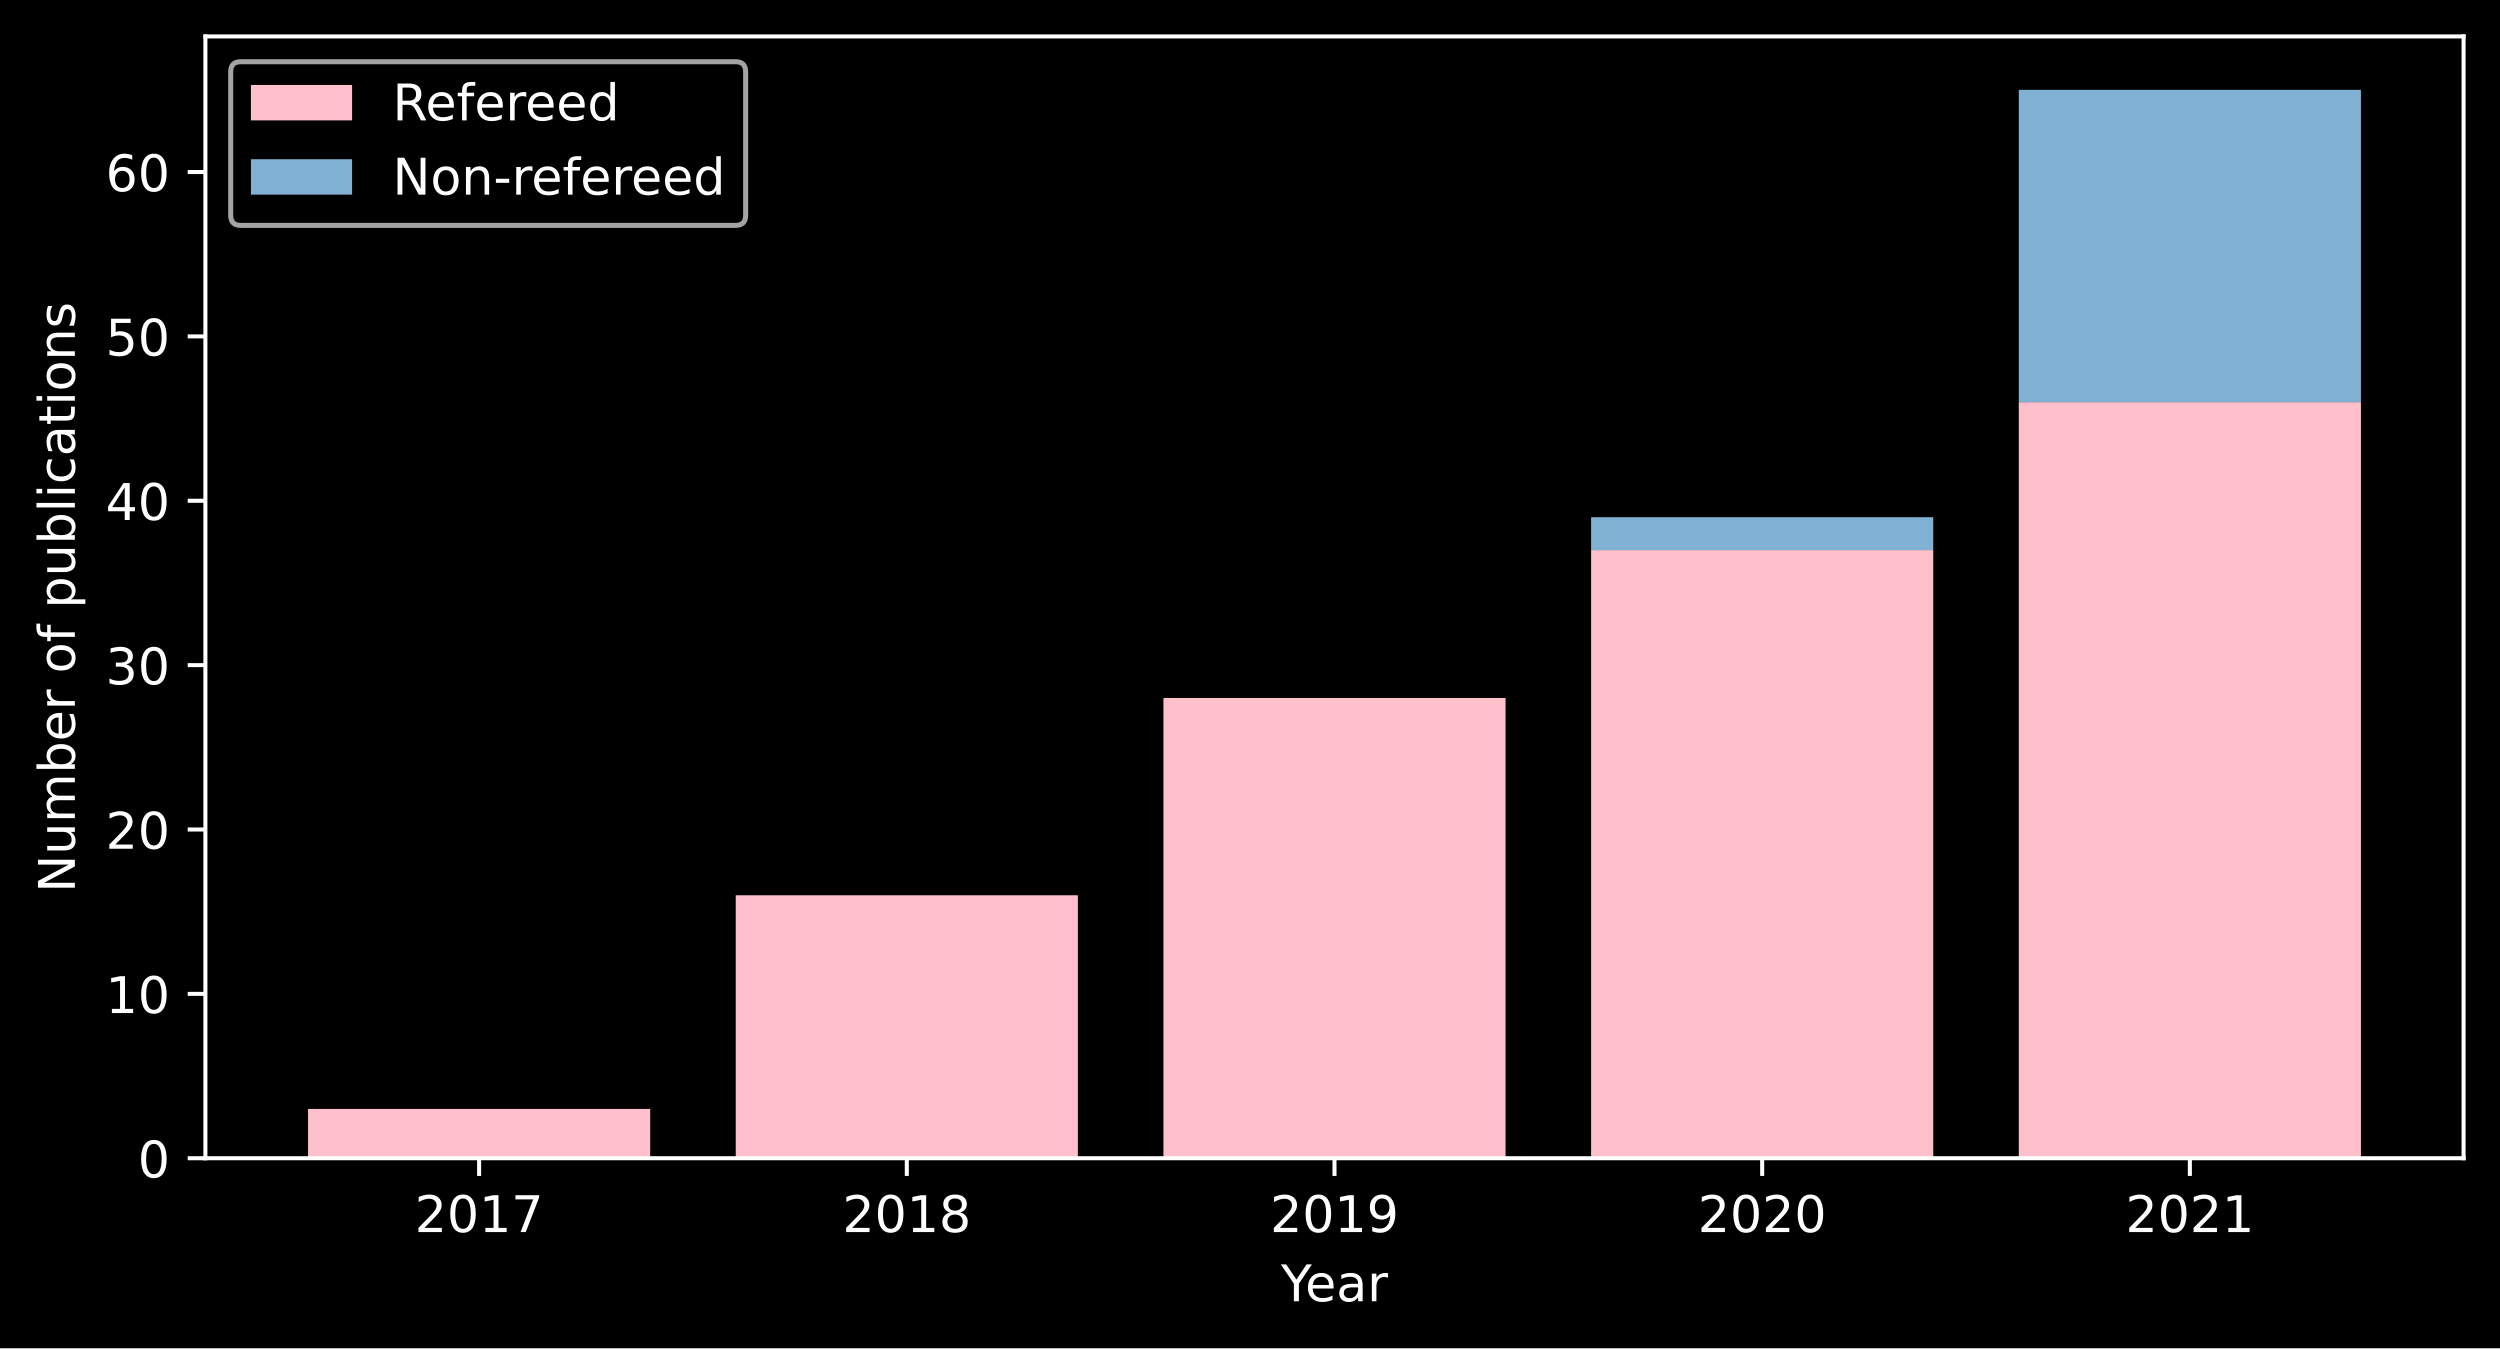
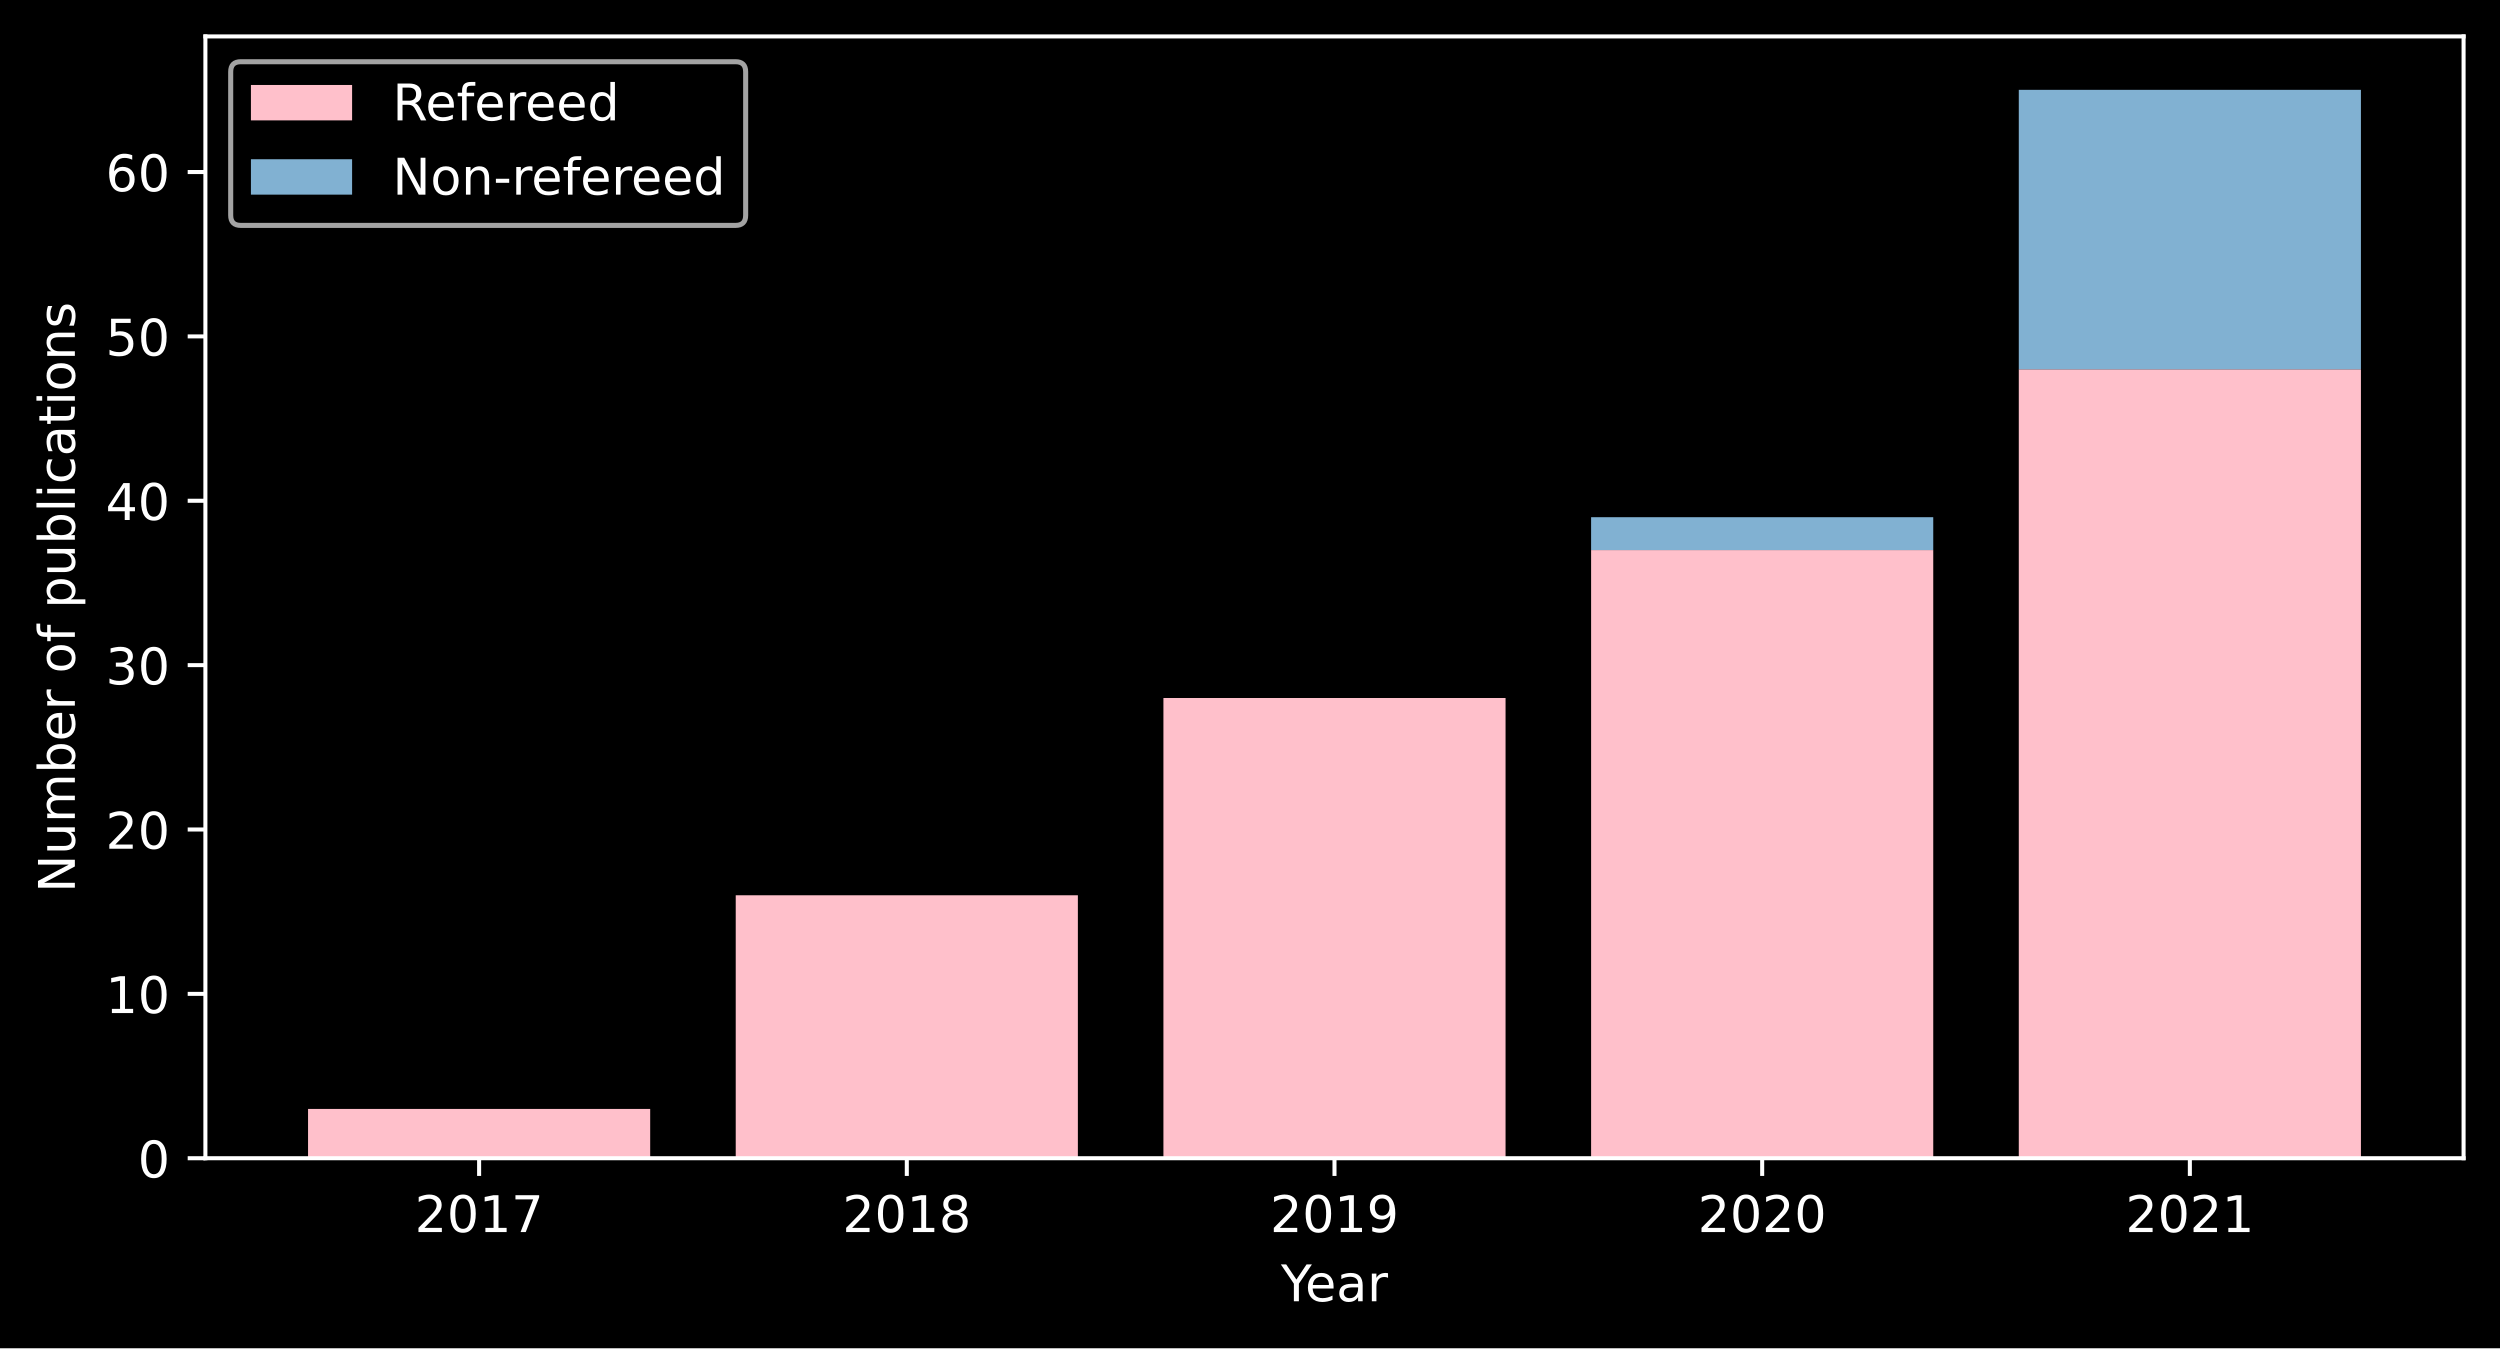
<svg xmlns="http://www.w3.org/2000/svg" xmlns:xlink="http://www.w3.org/1999/xlink" height="266.516pt" version="1.1" viewBox="0 0 494.203 266.516" width="494.203pt">
  <defs>
    <style type="text/css">*{stroke-linecap:butt;stroke-linejoin:round;}</style>
  </defs>
  <g id="figure_1">
    <g id="patch_1">
      <path d="M 0 266.516  L 494.203 266.516  L 494.203 0  L 0 0  z " />
    </g>
    <g id="axes_1">
      <g id="patch_2">
        <path d="M 40.603 228.96  L 487.003 228.96  L 487.003 7.2  L 40.603 7.2  z " />
      </g>
      <g id="patch_3">
-         <path clip-path="url(#p98ded855e5)" d="M 399.076 228.96  L 466.712 228.96  L 466.712 79.495  L 399.076 79.495  z " style="fill:#ffc0cb;" />
+         <path clip-path="url(#p115f9e8fb4)" d="M 399.076 228.96  L 466.712 228.96  L 466.712 72.997  L 399.076 72.997  z " style="fill:#ffc0cb;" />
      </g>
      <g id="patch_4">
-         <path clip-path="url(#p98ded855e5)" d="M 314.53 228.96  L 382.167 228.96  L 382.167 108.738  L 314.53 108.738  z " style="fill:#ffc0cb;" />
+         <path clip-path="url(#p115f9e8fb4)" d="M 314.53 228.96  L 382.167 228.96  L 382.167 108.738  L 314.53 108.738  z " style="fill:#ffc0cb;" />
      </g>
      <g id="patch_5">
-         <path clip-path="url(#p98ded855e5)" d="M 229.985 228.96  L 297.621 228.96  L 297.621 137.982  L 229.985 137.982  z " style="fill:#ffc0cb;" />
+         <path clip-path="url(#p115f9e8fb4)" d="M 229.985 228.96  L 297.621 228.96  L 297.621 137.982  L 229.985 137.982  z " style="fill:#ffc0cb;" />
      </g>
      <g id="patch_6">
-         <path clip-path="url(#p98ded855e5)" d="M 145.439 228.96  L 213.076 228.96  L 213.076 176.972  L 145.439 176.972  z " style="fill:#ffc0cb;" />
+         <path clip-path="url(#p115f9e8fb4)" d="M 145.439 228.96  L 213.076 228.96  L 213.076 176.972  L 145.439 176.972  z " style="fill:#ffc0cb;" />
      </g>
      <g id="patch_7">
-         <path clip-path="url(#p98ded855e5)" d="M 60.894 228.96  L 128.53 228.96  L 128.53 219.212  L 60.894 219.212  z " style="fill:#ffc0cb;" />
+         <path clip-path="url(#p115f9e8fb4)" d="M 60.894 228.96  L 128.53 228.96  L 128.53 219.212  L 60.894 219.212  z " style="fill:#ffc0cb;" />
      </g>
      <g id="patch_8">
-         <path clip-path="url(#p98ded855e5)" d="M 399.076 79.495  L 466.712 79.495  L 466.712 17.76  L 399.076 17.76  z " style="fill:#81b1d2;" />
+         <path clip-path="url(#p115f9e8fb4)" d="M 399.076 72.997  L 466.712 72.997  L 466.712 17.76  L 399.076 17.76  z " style="fill:#81b1d2;" />
      </g>
      <g id="patch_9">
-         <path clip-path="url(#p98ded855e5)" d="M 314.53 108.738  L 382.167 108.738  L 382.167 102.24  L 314.53 102.24  z " style="fill:#81b1d2;" />
+         <path clip-path="url(#p115f9e8fb4)" d="M 314.53 108.738  L 382.167 108.738  L 382.167 102.24  L 314.53 102.24  z " style="fill:#81b1d2;" />
      </g>
      <g id="patch_10">
-         <path clip-path="url(#p98ded855e5)" d="M 229.985 137.982  L 297.621 137.982  L 297.621 137.982  L 229.985 137.982  z " style="fill:#81b1d2;" />
+         <path clip-path="url(#p115f9e8fb4)" d="M 229.985 137.982  L 297.621 137.982  L 297.621 137.982  L 229.985 137.982  z " style="fill:#81b1d2;" />
      </g>
      <g id="patch_11">
-         <path clip-path="url(#p98ded855e5)" d="M 145.439 176.972  L 213.076 176.972  L 213.076 176.972  L 145.439 176.972  z " style="fill:#81b1d2;" />
+         <path clip-path="url(#p115f9e8fb4)" d="M 145.439 176.972  L 213.076 176.972  L 213.076 176.972  L 145.439 176.972  z " style="fill:#81b1d2;" />
      </g>
      <g id="patch_12">
-         <path clip-path="url(#p98ded855e5)" d="M 60.894 219.212  L 128.53 219.212  L 128.53 219.212  L 60.894 219.212  z " style="fill:#81b1d2;" />
+         <path clip-path="url(#p115f9e8fb4)" d="M 60.894 219.212  L 128.53 219.212  L 128.53 219.212  L 60.894 219.212  z " style="fill:#81b1d2;" />
      </g>
      <g id="matplotlib.axis_1">
        <g id="xtick_1">
          <g id="line2d_1">
            <defs>
-               <path d="M 0 0  L 0 3.5  " id="m401878d1f1" style="stroke:#ffffff;stroke-width:0.8;" />
-             </defs>
-             <g>
-               <use style="fill:#ffffff;stroke:#ffffff;stroke-width:0.8;" x="432.894" xlink:href="#m401878d1f1" y="228.96" />
+               <path d="M 0 0  L 0 3.5  " id="m38e0140fc7" style="stroke:#ffffff;stroke-width:0.8;" />
+             </defs>
+             <g>
+               <use style="fill:#ffffff;stroke:#ffffff;stroke-width:0.8;" x="432.894" xlink:href="#m38e0140fc7" y="228.96" />
            </g>
          </g>
          <g id="text_1">
            <g style="fill:#ffffff;" transform="translate(420.169 243.5584)scale(0.1 -0.1)">
              <defs>
                <path d="M 1228 531  L 3431 531  L 3431 0  L 469 0  L 469 531  Q 828 903 1448 1529  Q 2069 2156 2228 2338  Q 2531 2678 2651 2914  Q 2772 3150 2772 3378  Q 2772 3750 2511 3984  Q 2250 4219 1831 4219  Q 1534 4219 1204 4116  Q 875 4013 500 3803  L 500 4441  Q 881 4594 1212 4672  Q 1544 4750 1819 4750  Q 2544 4750 2975 4387  Q 3406 4025 3406 3419  Q 3406 3131 3298 2873  Q 3191 2616 2906 2266  Q 2828 2175 2409 1742  Q 1991 1309 1228 531  z " id="DejaVuSans-32" transform="scale(0.015625)" />
                <path d="M 2034 4250  Q 1547 4250 1301 3770  Q 1056 3291 1056 2328  Q 1056 1369 1301 889  Q 1547 409 2034 409  Q 2525 409 2770 889  Q 3016 1369 3016 2328  Q 3016 3291 2770 3770  Q 2525 4250 2034 4250  z M 2034 4750  Q 2819 4750 3233 4129  Q 3647 3509 3647 2328  Q 3647 1150 3233 529  Q 2819 -91 2034 -91  Q 1250 -91 836 529  Q 422 1150 422 2328  Q 422 3509 836 4129  Q 1250 4750 2034 4750  z " id="DejaVuSans-30" transform="scale(0.015625)" />
                <path d="M 794 531  L 1825 531  L 1825 4091  L 703 3866  L 703 4441  L 1819 4666  L 2450 4666  L 2450 531  L 3481 531  L 3481 0  L 794 0  L 794 531  z " id="DejaVuSans-31" transform="scale(0.015625)" />
              </defs>
              <use xlink:href="#DejaVuSans-32" />
              <use x="63.623" xlink:href="#DejaVuSans-30" />
              <use x="127.246" xlink:href="#DejaVuSans-32" />
              <use x="190.869" xlink:href="#DejaVuSans-31" />
            </g>
          </g>
        </g>
        <g id="xtick_2">
          <g id="line2d_2">
            <g>
-               <use style="fill:#ffffff;stroke:#ffffff;stroke-width:0.8;" x="348.349" xlink:href="#m401878d1f1" y="228.96" />
+               <use style="fill:#ffffff;stroke:#ffffff;stroke-width:0.8;" x="348.349" xlink:href="#m38e0140fc7" y="228.96" />
            </g>
          </g>
          <g id="text_2">
            <g style="fill:#ffffff;" transform="translate(335.6236 243.5584)scale(0.1 -0.1)">
              <use xlink:href="#DejaVuSans-32" />
              <use x="63.623" xlink:href="#DejaVuSans-30" />
              <use x="127.246" xlink:href="#DejaVuSans-32" />
              <use x="190.869" xlink:href="#DejaVuSans-30" />
            </g>
          </g>
        </g>
        <g id="xtick_3">
          <g id="line2d_3">
            <g>
-               <use style="fill:#ffffff;stroke:#ffffff;stroke-width:0.8;" x="263.803" xlink:href="#m401878d1f1" y="228.96" />
+               <use style="fill:#ffffff;stroke:#ffffff;stroke-width:0.8;" x="263.803" xlink:href="#m38e0140fc7" y="228.96" />
            </g>
          </g>
          <g id="text_3">
            <g style="fill:#ffffff;" transform="translate(251.0781 243.5584)scale(0.1 -0.1)">
              <defs>
                <path d="M 703 97  L 703 672  Q 941 559 1184 500  Q 1428 441 1663 441  Q 2288 441 2617 861  Q 2947 1281 2994 2138  Q 2813 1869 2534 1725  Q 2256 1581 1919 1581  Q 1219 1581 811 2004  Q 403 2428 403 3163  Q 403 3881 828 4315  Q 1253 4750 1959 4750  Q 2769 4750 3195 4129  Q 3622 3509 3622 2328  Q 3622 1225 3098 567  Q 2575 -91 1691 -91  Q 1453 -91 1209 -44  Q 966 3 703 97  z M 1959 2075  Q 2384 2075 2632 2365  Q 2881 2656 2881 3163  Q 2881 3666 2632 3958  Q 2384 4250 1959 4250  Q 1534 4250 1286 3958  Q 1038 3666 1038 3163  Q 1038 2656 1286 2365  Q 1534 2075 1959 2075  z " id="DejaVuSans-39" transform="scale(0.015625)" />
              </defs>
              <use xlink:href="#DejaVuSans-32" />
              <use x="63.623" xlink:href="#DejaVuSans-30" />
              <use x="127.246" xlink:href="#DejaVuSans-31" />
              <use x="190.869" xlink:href="#DejaVuSans-39" />
            </g>
          </g>
        </g>
        <g id="xtick_4">
          <g id="line2d_4">
            <g>
-               <use style="fill:#ffffff;stroke:#ffffff;stroke-width:0.8;" x="179.258" xlink:href="#m401878d1f1" y="228.96" />
+               <use style="fill:#ffffff;stroke:#ffffff;stroke-width:0.8;" x="179.258" xlink:href="#m38e0140fc7" y="228.96" />
            </g>
          </g>
          <g id="text_4">
            <g style="fill:#ffffff;" transform="translate(166.5327 243.5584)scale(0.1 -0.1)">
              <defs>
                <path d="M 2034 2216  Q 1584 2216 1326 1975  Q 1069 1734 1069 1313  Q 1069 891 1326 650  Q 1584 409 2034 409  Q 2484 409 2743 651  Q 3003 894 3003 1313  Q 3003 1734 2745 1975  Q 2488 2216 2034 2216  z M 1403 2484  Q 997 2584 770 2862  Q 544 3141 544 3541  Q 544 4100 942 4425  Q 1341 4750 2034 4750  Q 2731 4750 3128 4425  Q 3525 4100 3525 3541  Q 3525 3141 3298 2862  Q 3072 2584 2669 2484  Q 3125 2378 3379 2068  Q 3634 1759 3634 1313  Q 3634 634 3220 271  Q 2806 -91 2034 -91  Q 1263 -91 848 271  Q 434 634 434 1313  Q 434 1759 690 2068  Q 947 2378 1403 2484  z M 1172 3481  Q 1172 3119 1398 2916  Q 1625 2713 2034 2713  Q 2441 2713 2670 2916  Q 2900 3119 2900 3481  Q 2900 3844 2670 4047  Q 2441 4250 2034 4250  Q 1625 4250 1398 4047  Q 1172 3844 1172 3481  z " id="DejaVuSans-38" transform="scale(0.015625)" />
              </defs>
              <use xlink:href="#DejaVuSans-32" />
              <use x="63.623" xlink:href="#DejaVuSans-30" />
              <use x="127.246" xlink:href="#DejaVuSans-31" />
              <use x="190.869" xlink:href="#DejaVuSans-38" />
            </g>
          </g>
        </g>
        <g id="xtick_5">
          <g id="line2d_5">
            <g>
-               <use style="fill:#ffffff;stroke:#ffffff;stroke-width:0.8;" x="94.712" xlink:href="#m401878d1f1" y="228.96" />
+               <use style="fill:#ffffff;stroke:#ffffff;stroke-width:0.8;" x="94.712" xlink:href="#m38e0140fc7" y="228.96" />
            </g>
          </g>
          <g id="text_5">
            <g style="fill:#ffffff;" transform="translate(81.98722 243.5584)scale(0.1 -0.1)">
              <defs>
                <path d="M 525 4666  L 3525 4666  L 3525 4397  L 1831 0  L 1172 0  L 2766 4134  L 525 4134  L 525 4666  z " id="DejaVuSans-37" transform="scale(0.015625)" />
              </defs>
              <use xlink:href="#DejaVuSans-32" />
              <use x="63.623" xlink:href="#DejaVuSans-30" />
              <use x="127.246" xlink:href="#DejaVuSans-31" />
              <use x="190.869" xlink:href="#DejaVuSans-37" />
            </g>
          </g>
        </g>
        <g id="text_6">
          <g style="fill:#ffffff;" transform="translate(253.2156 257.2366)scale(0.1 -0.1)">
            <defs>
              <path d="M -13 4666  L 666 4666  L 1959 2747  L 3244 4666  L 3922 4666  L 2272 2222  L 2272 0  L 1638 0  L 1638 2222  L -13 4666  z " id="DejaVuSans-59" transform="scale(0.015625)" />
              <path d="M 3597 1894  L 3597 1613  L 953 1613  Q 991 1019 1311 708  Q 1631 397 2203 397  Q 2534 397 2845 478  Q 3156 559 3463 722  L 3463 178  Q 3153 47 2828 -22  Q 2503 -91 2169 -91  Q 1331 -91 842 396  Q 353 884 353 1716  Q 353 2575 817 3079  Q 1281 3584 2069 3584  Q 2775 3584 3186 3129  Q 3597 2675 3597 1894  z M 3022 2063  Q 3016 2534 2758 2815  Q 2500 3097 2075 3097  Q 1594 3097 1305 2825  Q 1016 2553 972 2059  L 3022 2063  z " id="DejaVuSans-65" transform="scale(0.015625)" />
              <path d="M 2194 1759  Q 1497 1759 1228 1600  Q 959 1441 959 1056  Q 959 750 1161 570  Q 1363 391 1709 391  Q 2188 391 2477 730  Q 2766 1069 2766 1631  L 2766 1759  L 2194 1759  z M 3341 1997  L 3341 0  L 2766 0  L 2766 531  Q 2569 213 2275 61  Q 1981 -91 1556 -91  Q 1019 -91 701 211  Q 384 513 384 1019  Q 384 1609 779 1909  Q 1175 2209 1959 2209  L 2766 2209  L 2766 2266  Q 2766 2663 2505 2880  Q 2244 3097 1772 3097  Q 1472 3097 1187 3025  Q 903 2953 641 2809  L 641 3341  Q 956 3463 1253 3523  Q 1550 3584 1831 3584  Q 2591 3584 2966 3190  Q 3341 2797 3341 1997  z " id="DejaVuSans-61" transform="scale(0.015625)" />
              <path d="M 2631 2963  Q 2534 3019 2420 3045  Q 2306 3072 2169 3072  Q 1681 3072 1420 2755  Q 1159 2438 1159 1844  L 1159 0  L 581 0  L 581 3500  L 1159 3500  L 1159 2956  Q 1341 3275 1631 3429  Q 1922 3584 2338 3584  Q 2397 3584 2469 3576  Q 2541 3569 2628 3553  L 2631 2963  z " id="DejaVuSans-72" transform="scale(0.015625)" />
            </defs>
            <use xlink:href="#DejaVuSans-59" />
            <use x="47.834" xlink:href="#DejaVuSans-65" />
            <use x="109.357" xlink:href="#DejaVuSans-61" />
            <use x="170.637" xlink:href="#DejaVuSans-72" />
          </g>
        </g>
      </g>
      <g id="matplotlib.axis_2">
        <g id="ytick_1">
          <g id="line2d_6">
            <defs>
-               <path d="M 0 0  L -3.5 0  " id="ma2268ba92e" style="stroke:#ffffff;stroke-width:0.8;" />
-             </defs>
-             <g>
-               <use style="fill:#ffffff;stroke:#ffffff;stroke-width:0.8;" x="40.603" xlink:href="#ma2268ba92e" y="228.96" />
+               <path d="M 0 0  L -3.5 0  " id="mdb48766b23" style="stroke:#ffffff;stroke-width:0.8;" />
+             </defs>
+             <g>
+               <use style="fill:#ffffff;stroke:#ffffff;stroke-width:0.8;" x="40.603" xlink:href="#mdb48766b23" y="228.96" />
            </g>
          </g>
          <g id="text_7">
            <g style="fill:#ffffff;" transform="translate(27.24063 232.7592)scale(0.1 -0.1)">
              <use xlink:href="#DejaVuSans-30" />
            </g>
          </g>
        </g>
        <g id="ytick_2">
          <g id="line2d_7">
            <g>
-               <use style="fill:#ffffff;stroke:#ffffff;stroke-width:0.8;" x="40.603" xlink:href="#ma2268ba92e" y="196.468" />
+               <use style="fill:#ffffff;stroke:#ffffff;stroke-width:0.8;" x="40.603" xlink:href="#mdb48766b23" y="196.468" />
            </g>
          </g>
          <g id="text_8">
            <g style="fill:#ffffff;" transform="translate(20.87813 200.2669)scale(0.1 -0.1)">
              <use xlink:href="#DejaVuSans-31" />
              <use x="63.623" xlink:href="#DejaVuSans-30" />
            </g>
          </g>
        </g>
        <g id="ytick_3">
          <g id="line2d_8">
            <g>
-               <use style="fill:#ffffff;stroke:#ffffff;stroke-width:0.8;" x="40.603" xlink:href="#ma2268ba92e" y="163.975" />
+               <use style="fill:#ffffff;stroke:#ffffff;stroke-width:0.8;" x="40.603" xlink:href="#mdb48766b23" y="163.975" />
            </g>
          </g>
          <g id="text_9">
            <g style="fill:#ffffff;" transform="translate(20.87813 167.7746)scale(0.1 -0.1)">
              <use xlink:href="#DejaVuSans-32" />
              <use x="63.623" xlink:href="#DejaVuSans-30" />
            </g>
          </g>
        </g>
        <g id="ytick_4">
          <g id="line2d_9">
            <g>
-               <use style="fill:#ffffff;stroke:#ffffff;stroke-width:0.8;" x="40.603" xlink:href="#ma2268ba92e" y="131.483" />
+               <use style="fill:#ffffff;stroke:#ffffff;stroke-width:0.8;" x="40.603" xlink:href="#mdb48766b23" y="131.483" />
            </g>
          </g>
          <g id="text_10">
            <g style="fill:#ffffff;" transform="translate(20.87813 135.2823)scale(0.1 -0.1)">
              <defs>
                <path d="M 2597 2516  Q 3050 2419 3304 2112  Q 3559 1806 3559 1356  Q 3559 666 3084 287  Q 2609 -91 1734 -91  Q 1441 -91 1130 -33  Q 819 25 488 141  L 488 750  Q 750 597 1062 519  Q 1375 441 1716 441  Q 2309 441 2620 675  Q 2931 909 2931 1356  Q 2931 1769 2642 2001  Q 2353 2234 1838 2234  L 1294 2234  L 1294 2753  L 1863 2753  Q 2328 2753 2575 2939  Q 2822 3125 2822 3475  Q 2822 3834 2567 4026  Q 2313 4219 1838 4219  Q 1578 4219 1281 4162  Q 984 4106 628 3988  L 628 4550  Q 988 4650 1302 4700  Q 1616 4750 1894 4750  Q 2613 4750 3031 4423  Q 3450 4097 3450 3541  Q 3450 3153 3228 2886  Q 3006 2619 2597 2516  z " id="DejaVuSans-33" transform="scale(0.015625)" />
              </defs>
              <use xlink:href="#DejaVuSans-33" />
              <use x="63.623" xlink:href="#DejaVuSans-30" />
            </g>
          </g>
        </g>
        <g id="ytick_5">
          <g id="line2d_10">
            <g>
-               <use style="fill:#ffffff;stroke:#ffffff;stroke-width:0.8;" x="40.603" xlink:href="#ma2268ba92e" y="98.991" />
+               <use style="fill:#ffffff;stroke:#ffffff;stroke-width:0.8;" x="40.603" xlink:href="#mdb48766b23" y="98.991" />
            </g>
          </g>
          <g id="text_11">
            <g style="fill:#ffffff;" transform="translate(20.87813 102.79)scale(0.1 -0.1)">
              <defs>
                <path d="M 2419 4116  L 825 1625  L 2419 1625  L 2419 4116  z M 2253 4666  L 3047 4666  L 3047 1625  L 3713 1625  L 3713 1100  L 3047 1100  L 3047 0  L 2419 0  L 2419 1100  L 313 1100  L 313 1709  L 2253 4666  z " id="DejaVuSans-34" transform="scale(0.015625)" />
              </defs>
              <use xlink:href="#DejaVuSans-34" />
              <use x="63.623" xlink:href="#DejaVuSans-30" />
            </g>
          </g>
        </g>
        <g id="ytick_6">
          <g id="line2d_11">
            <g>
-               <use style="fill:#ffffff;stroke:#ffffff;stroke-width:0.8;" x="40.603" xlink:href="#ma2268ba92e" y="66.498" />
+               <use style="fill:#ffffff;stroke:#ffffff;stroke-width:0.8;" x="40.603" xlink:href="#mdb48766b23" y="66.498" />
            </g>
          </g>
          <g id="text_12">
            <g style="fill:#ffffff;" transform="translate(20.87813 70.29768)scale(0.1 -0.1)">
              <defs>
                <path d="M 691 4666  L 3169 4666  L 3169 4134  L 1269 4134  L 1269 2991  Q 1406 3038 1543 3061  Q 1681 3084 1819 3084  Q 2600 3084 3056 2656  Q 3513 2228 3513 1497  Q 3513 744 3044 326  Q 2575 -91 1722 -91  Q 1428 -91 1123 -41  Q 819 9 494 109  L 494 744  Q 775 591 1075 516  Q 1375 441 1709 441  Q 2250 441 2565 725  Q 2881 1009 2881 1497  Q 2881 1984 2565 2268  Q 2250 2553 1709 2553  Q 1456 2553 1204 2497  Q 953 2441 691 2322  L 691 4666  z " id="DejaVuSans-35" transform="scale(0.015625)" />
              </defs>
              <use xlink:href="#DejaVuSans-35" />
              <use x="63.623" xlink:href="#DejaVuSans-30" />
            </g>
          </g>
        </g>
        <g id="ytick_7">
          <g id="line2d_12">
            <g>
-               <use style="fill:#ffffff;stroke:#ffffff;stroke-width:0.8;" x="40.603" xlink:href="#ma2268ba92e" y="34.006" />
+               <use style="fill:#ffffff;stroke:#ffffff;stroke-width:0.8;" x="40.603" xlink:href="#mdb48766b23" y="34.006" />
            </g>
          </g>
          <g id="text_13">
            <g style="fill:#ffffff;" transform="translate(20.87813 37.80537)scale(0.1 -0.1)">
              <defs>
                <path d="M 2113 2584  Q 1688 2584 1439 2293  Q 1191 2003 1191 1497  Q 1191 994 1439 701  Q 1688 409 2113 409  Q 2538 409 2786 701  Q 3034 994 3034 1497  Q 3034 2003 2786 2293  Q 2538 2584 2113 2584  z M 3366 4563  L 3366 3988  Q 3128 4100 2886 4159  Q 2644 4219 2406 4219  Q 1781 4219 1451 3797  Q 1122 3375 1075 2522  Q 1259 2794 1537 2939  Q 1816 3084 2150 3084  Q 2853 3084 3261 2657  Q 3669 2231 3669 1497  Q 3669 778 3244 343  Q 2819 -91 2113 -91  Q 1303 -91 875 529  Q 447 1150 447 2328  Q 447 3434 972 4092  Q 1497 4750 2381 4750  Q 2619 4750 2861 4703  Q 3103 4656 3366 4563  z " id="DejaVuSans-36" transform="scale(0.015625)" />
              </defs>
              <use xlink:href="#DejaVuSans-36" />
              <use x="63.623" xlink:href="#DejaVuSans-30" />
            </g>
          </g>
        </g>
        <g id="text_14">
          <g style="fill:#ffffff;" transform="translate(14.79844 176.4542)rotate(-90)scale(0.1 -0.1)">
            <defs>
              <path d="M 628 4666  L 1478 4666  L 3547 763  L 3547 4666  L 4159 4666  L 4159 0  L 3309 0  L 1241 3903  L 1241 0  L 628 0  L 628 4666  z " id="DejaVuSans-4e" transform="scale(0.015625)" />
              <path d="M 544 1381  L 544 3500  L 1119 3500  L 1119 1403  Q 1119 906 1312 657  Q 1506 409 1894 409  Q 2359 409 2629 706  Q 2900 1003 2900 1516  L 2900 3500  L 3475 3500  L 3475 0  L 2900 0  L 2900 538  Q 2691 219 2414 64  Q 2138 -91 1772 -91  Q 1169 -91 856 284  Q 544 659 544 1381  z M 1991 3584  L 1991 3584  z " id="DejaVuSans-75" transform="scale(0.015625)" />
              <path d="M 3328 2828  Q 3544 3216 3844 3400  Q 4144 3584 4550 3584  Q 5097 3584 5394 3201  Q 5691 2819 5691 2113  L 5691 0  L 5113 0  L 5113 2094  Q 5113 2597 4934 2840  Q 4756 3084 4391 3084  Q 3944 3084 3684 2787  Q 3425 2491 3425 1978  L 3425 0  L 2847 0  L 2847 2094  Q 2847 2600 2669 2842  Q 2491 3084 2119 3084  Q 1678 3084 1418 2786  Q 1159 2488 1159 1978  L 1159 0  L 581 0  L 581 3500  L 1159 3500  L 1159 2956  Q 1356 3278 1631 3431  Q 1906 3584 2284 3584  Q 2666 3584 2933 3390  Q 3200 3197 3328 2828  z " id="DejaVuSans-6d" transform="scale(0.015625)" />
              <path d="M 3116 1747  Q 3116 2381 2855 2742  Q 2594 3103 2138 3103  Q 1681 3103 1420 2742  Q 1159 2381 1159 1747  Q 1159 1113 1420 752  Q 1681 391 2138 391  Q 2594 391 2855 752  Q 3116 1113 3116 1747  z M 1159 2969  Q 1341 3281 1617 3432  Q 1894 3584 2278 3584  Q 2916 3584 3314 3078  Q 3713 2572 3713 1747  Q 3713 922 3314 415  Q 2916 -91 2278 -91  Q 1894 -91 1617 61  Q 1341 213 1159 525  L 1159 0  L 581 0  L 581 4863  L 1159 4863  L 1159 2969  z " id="DejaVuSans-62" transform="scale(0.015625)" />
              <path id="DejaVuSans-20" transform="scale(0.015625)" />
              <path d="M 1959 3097  Q 1497 3097 1228 2736  Q 959 2375 959 1747  Q 959 1119 1226 758  Q 1494 397 1959 397  Q 2419 397 2687 759  Q 2956 1122 2956 1747  Q 2956 2369 2687 2733  Q 2419 3097 1959 3097  z M 1959 3584  Q 2709 3584 3137 3096  Q 3566 2609 3566 1747  Q 3566 888 3137 398  Q 2709 -91 1959 -91  Q 1206 -91 779 398  Q 353 888 353 1747  Q 353 2609 779 3096  Q 1206 3584 1959 3584  z " id="DejaVuSans-6f" transform="scale(0.015625)" />
              <path d="M 2375 4863  L 2375 4384  L 1825 4384  Q 1516 4384 1395 4259  Q 1275 4134 1275 3809  L 1275 3500  L 2222 3500  L 2222 3053  L 1275 3053  L 1275 0  L 697 0  L 697 3053  L 147 3053  L 147 3500  L 697 3500  L 697 3744  Q 697 4328 969 4595  Q 1241 4863 1831 4863  L 2375 4863  z " id="DejaVuSans-66" transform="scale(0.015625)" />
              <path d="M 1159 525  L 1159 -1331  L 581 -1331  L 581 3500  L 1159 3500  L 1159 2969  Q 1341 3281 1617 3432  Q 1894 3584 2278 3584  Q 2916 3584 3314 3078  Q 3713 2572 3713 1747  Q 3713 922 3314 415  Q 2916 -91 2278 -91  Q 1894 -91 1617 61  Q 1341 213 1159 525  z M 3116 1747  Q 3116 2381 2855 2742  Q 2594 3103 2138 3103  Q 1681 3103 1420 2742  Q 1159 2381 1159 1747  Q 1159 1113 1420 752  Q 1681 391 2138 391  Q 2594 391 2855 752  Q 3116 1113 3116 1747  z " id="DejaVuSans-70" transform="scale(0.015625)" />
              <path d="M 603 4863  L 1178 4863  L 1178 0  L 603 0  L 603 4863  z " id="DejaVuSans-6c" transform="scale(0.015625)" />
              <path d="M 603 3500  L 1178 3500  L 1178 0  L 603 0  L 603 3500  z M 603 4863  L 1178 4863  L 1178 4134  L 603 4134  L 603 4863  z " id="DejaVuSans-69" transform="scale(0.015625)" />
              <path d="M 3122 3366  L 3122 2828  Q 2878 2963 2633 3030  Q 2388 3097 2138 3097  Q 1578 3097 1268 2742  Q 959 2388 959 1747  Q 959 1106 1268 751  Q 1578 397 2138 397  Q 2388 397 2633 464  Q 2878 531 3122 666  L 3122 134  Q 2881 22 2623 -34  Q 2366 -91 2075 -91  Q 1284 -91 818 406  Q 353 903 353 1747  Q 353 2603 823 3093  Q 1294 3584 2113 3584  Q 2378 3584 2631 3529  Q 2884 3475 3122 3366  z " id="DejaVuSans-63" transform="scale(0.015625)" />
              <path d="M 1172 4494  L 1172 3500  L 2356 3500  L 2356 3053  L 1172 3053  L 1172 1153  Q 1172 725 1289 603  Q 1406 481 1766 481  L 2356 481  L 2356 0  L 1766 0  Q 1100 0 847 248  Q 594 497 594 1153  L 594 3053  L 172 3053  L 172 3500  L 594 3500  L 594 4494  L 1172 4494  z " id="DejaVuSans-74" transform="scale(0.015625)" />
              <path d="M 3513 2113  L 3513 0  L 2938 0  L 2938 2094  Q 2938 2591 2744 2837  Q 2550 3084 2163 3084  Q 1697 3084 1428 2787  Q 1159 2491 1159 1978  L 1159 0  L 581 0  L 581 3500  L 1159 3500  L 1159 2956  Q 1366 3272 1645 3428  Q 1925 3584 2291 3584  Q 2894 3584 3203 3211  Q 3513 2838 3513 2113  z " id="DejaVuSans-6e" transform="scale(0.015625)" />
              <path d="M 2834 3397  L 2834 2853  Q 2591 2978 2328 3040  Q 2066 3103 1784 3103  Q 1356 3103 1142 2972  Q 928 2841 928 2578  Q 928 2378 1081 2264  Q 1234 2150 1697 2047  L 1894 2003  Q 2506 1872 2764 1633  Q 3022 1394 3022 966  Q 3022 478 2636 193  Q 2250 -91 1575 -91  Q 1294 -91 989 -36  Q 684 19 347 128  L 347 722  Q 666 556 975 473  Q 1284 391 1588 391  Q 1994 391 2212 530  Q 2431 669 2431 922  Q 2431 1156 2273 1281  Q 2116 1406 1581 1522  L 1381 1569  Q 847 1681 609 1914  Q 372 2147 372 2553  Q 372 3047 722 3315  Q 1072 3584 1716 3584  Q 2034 3584 2315 3537  Q 2597 3491 2834 3397  z " id="DejaVuSans-73" transform="scale(0.015625)" />
            </defs>
            <use xlink:href="#DejaVuSans-4e" />
            <use x="74.805" xlink:href="#DejaVuSans-75" />
            <use x="138.184" xlink:href="#DejaVuSans-6d" />
            <use x="235.596" xlink:href="#DejaVuSans-62" />
            <use x="299.072" xlink:href="#DejaVuSans-65" />
            <use x="360.596" xlink:href="#DejaVuSans-72" />
            <use x="401.709" xlink:href="#DejaVuSans-20" />
            <use x="433.496" xlink:href="#DejaVuSans-6f" />
            <use x="494.678" xlink:href="#DejaVuSans-66" />
            <use x="529.883" xlink:href="#DejaVuSans-20" />
            <use x="561.67" xlink:href="#DejaVuSans-70" />
            <use x="625.146" xlink:href="#DejaVuSans-75" />
            <use x="688.525" xlink:href="#DejaVuSans-62" />
            <use x="752.002" xlink:href="#DejaVuSans-6c" />
            <use x="779.785" xlink:href="#DejaVuSans-69" />
            <use x="807.568" xlink:href="#DejaVuSans-63" />
            <use x="862.549" xlink:href="#DejaVuSans-61" />
            <use x="923.828" xlink:href="#DejaVuSans-74" />
            <use x="963.037" xlink:href="#DejaVuSans-69" />
            <use x="990.82" xlink:href="#DejaVuSans-6f" />
            <use x="1052.002" xlink:href="#DejaVuSans-6e" />
            <use x="1115.381" xlink:href="#DejaVuSans-73" />
          </g>
        </g>
      </g>
      <g id="patch_13">
        <path d="M 40.603 228.96  L 40.603 7.2  " style="fill:none;stroke:#ffffff;stroke-linecap:square;stroke-linejoin:miter;stroke-width:0.8;" />
      </g>
      <g id="patch_14">
        <path d="M 487.003 228.96  L 487.003 7.2  " style="fill:none;stroke:#ffffff;stroke-linecap:square;stroke-linejoin:miter;stroke-width:0.8;" />
      </g>
      <g id="patch_15">
        <path d="M 40.603 228.96  L 487.003 228.96  " style="fill:none;stroke:#ffffff;stroke-linecap:square;stroke-linejoin:miter;stroke-width:0.8;" />
      </g>
      <g id="patch_16">
        <path d="M 40.603 7.2  L 487.003 7.2  " style="fill:none;stroke:#ffffff;stroke-linecap:square;stroke-linejoin:miter;stroke-width:0.8;" />
      </g>
      <g id="legend_1">
        <g id="patch_17">
          <path d="M 47.603 44.556  L 145.402 44.556  Q 147.402 44.556 147.402 42.556  L 147.402 14.2  Q 147.402 12.2 145.402 12.2  L 47.603 12.2  Q 45.603 12.2 45.603 14.2  L 45.603 42.556  Q 45.603 44.556 47.603 44.556  z " style="opacity:0.8;stroke:#cccccc;stroke-linejoin:miter;" />
        </g>
        <g id="patch_18">
          <path d="M 49.603 23.798  L 69.603 23.798  L 69.603 16.798  L 49.603 16.798  z " style="fill:#ffc0cb;" />
        </g>
        <g id="text_15">
          <g style="fill:#ffffff;" transform="translate(77.60313 23.79844)scale(0.1 -0.1)">
            <defs>
              <path d="M 2841 2188  Q 3044 2119 3236 1894  Q 3428 1669 3622 1275  L 4263 0  L 3584 0  L 2988 1197  Q 2756 1666 2539 1819  Q 2322 1972 1947 1972  L 1259 1972  L 1259 0  L 628 0  L 628 4666  L 2053 4666  Q 2853 4666 3247 4331  Q 3641 3997 3641 3322  Q 3641 2881 3436 2590  Q 3231 2300 2841 2188  z M 1259 4147  L 1259 2491  L 2053 2491  Q 2509 2491 2742 2702  Q 2975 2913 2975 3322  Q 2975 3731 2742 3939  Q 2509 4147 2053 4147  L 1259 4147  z " id="DejaVuSans-52" transform="scale(0.015625)" />
              <path d="M 2906 2969  L 2906 4863  L 3481 4863  L 3481 0  L 2906 0  L 2906 525  Q 2725 213 2448 61  Q 2172 -91 1784 -91  Q 1150 -91 751 415  Q 353 922 353 1747  Q 353 2572 751 3078  Q 1150 3584 1784 3584  Q 2172 3584 2448 3432  Q 2725 3281 2906 2969  z M 947 1747  Q 947 1113 1208 752  Q 1469 391 1925 391  Q 2381 391 2643 752  Q 2906 1113 2906 1747  Q 2906 2381 2643 2742  Q 2381 3103 1925 3103  Q 1469 3103 1208 2742  Q 947 2381 947 1747  z " id="DejaVuSans-64" transform="scale(0.015625)" />
            </defs>
            <use xlink:href="#DejaVuSans-52" />
            <use x="64.982" xlink:href="#DejaVuSans-65" />
            <use x="126.506" xlink:href="#DejaVuSans-66" />
            <use x="161.711" xlink:href="#DejaVuSans-65" />
            <use x="223.234" xlink:href="#DejaVuSans-72" />
            <use x="262.098" xlink:href="#DejaVuSans-65" />
            <use x="323.621" xlink:href="#DejaVuSans-65" />
            <use x="385.145" xlink:href="#DejaVuSans-64" />
          </g>
        </g>
        <g id="patch_19">
          <path d="M 49.603 38.477  L 69.603 38.477  L 69.603 31.477  L 49.603 31.477  z " style="fill:#81b1d2;" />
        </g>
        <g id="text_16">
          <g style="fill:#ffffff;" transform="translate(77.60313 38.47656)scale(0.1 -0.1)">
            <defs>
              <path d="M 313 2009  L 1997 2009  L 1997 1497  L 313 1497  L 313 2009  z " id="DejaVuSans-2d" transform="scale(0.015625)" />
            </defs>
            <use xlink:href="#DejaVuSans-4e" />
            <use x="74.805" xlink:href="#DejaVuSans-6f" />
            <use x="135.986" xlink:href="#DejaVuSans-6e" />
            <use x="199.365" xlink:href="#DejaVuSans-2d" />
            <use x="235.449" xlink:href="#DejaVuSans-72" />
            <use x="274.312" xlink:href="#DejaVuSans-65" />
            <use x="335.836" xlink:href="#DejaVuSans-66" />
            <use x="371.041" xlink:href="#DejaVuSans-65" />
            <use x="432.564" xlink:href="#DejaVuSans-72" />
            <use x="471.428" xlink:href="#DejaVuSans-65" />
            <use x="532.951" xlink:href="#DejaVuSans-65" />
            <use x="594.475" xlink:href="#DejaVuSans-64" />
          </g>
        </g>
      </g>
    </g>
  </g>
  <defs>
-     <clipPath id="p98ded855e5">
+     <clipPath id="p115f9e8fb4">
      <rect height="221.76" width="446.4" x="40.603" y="7.2" />
    </clipPath>
  </defs>
</svg>
